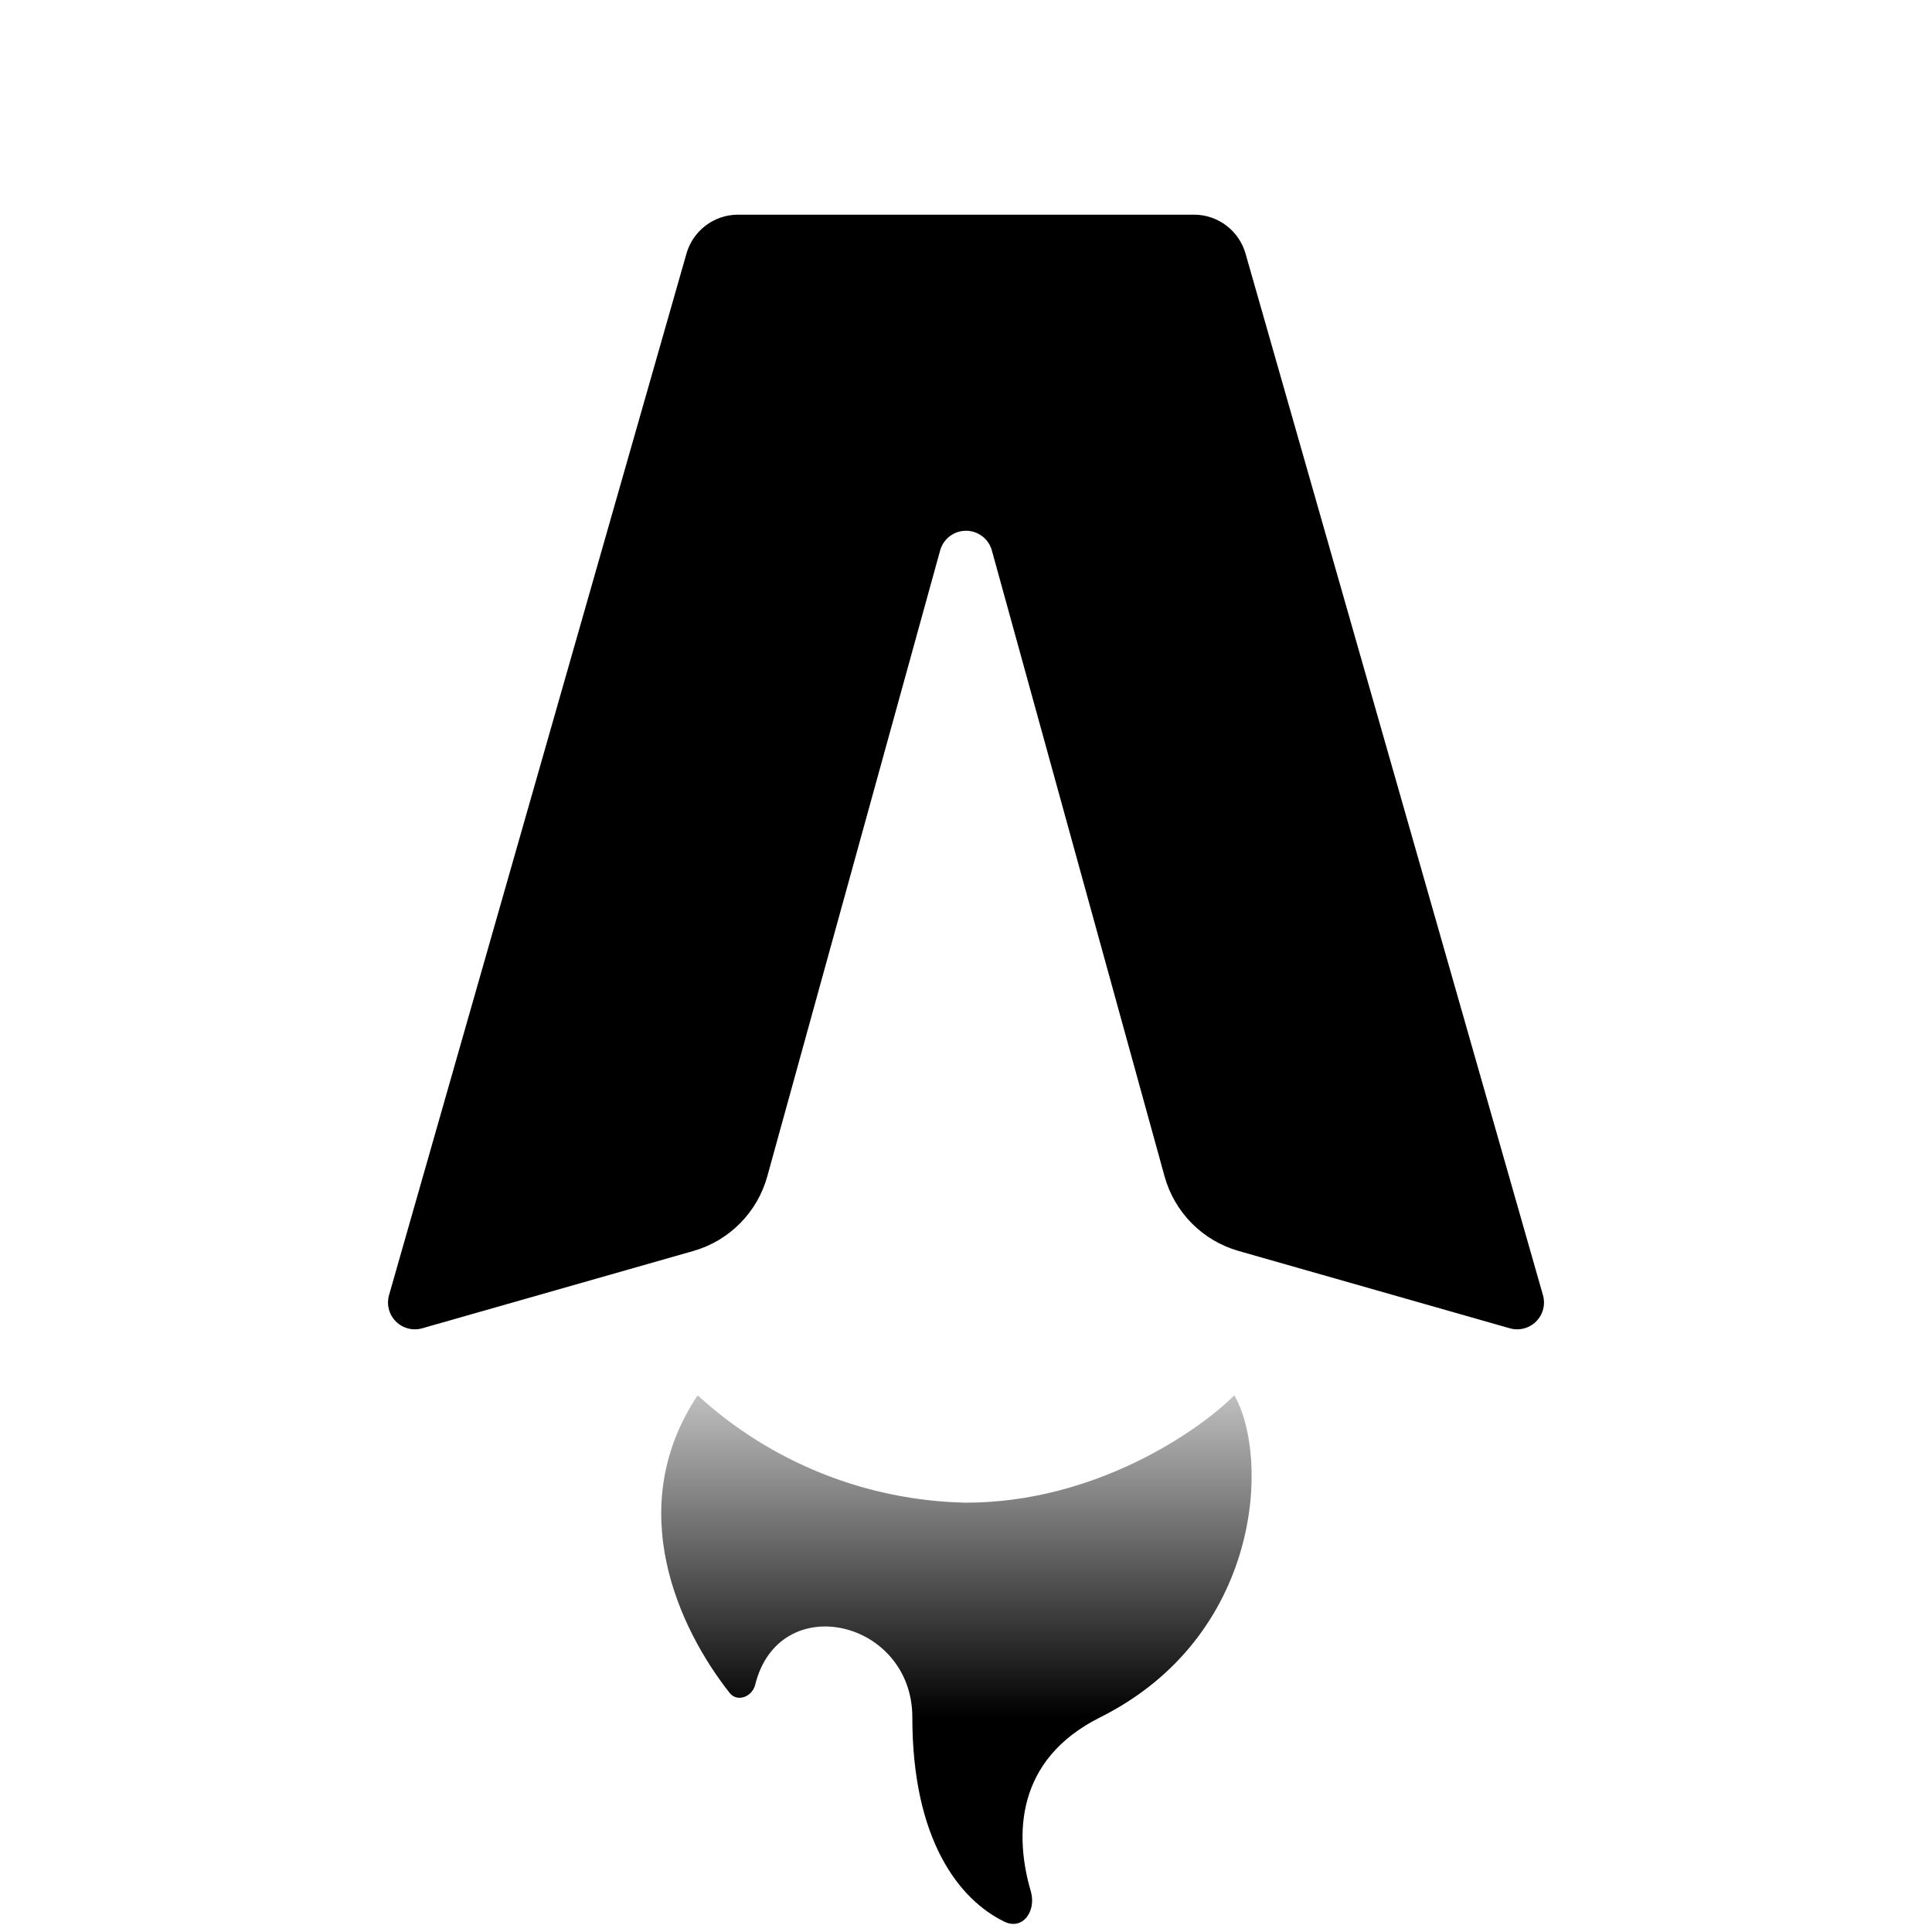
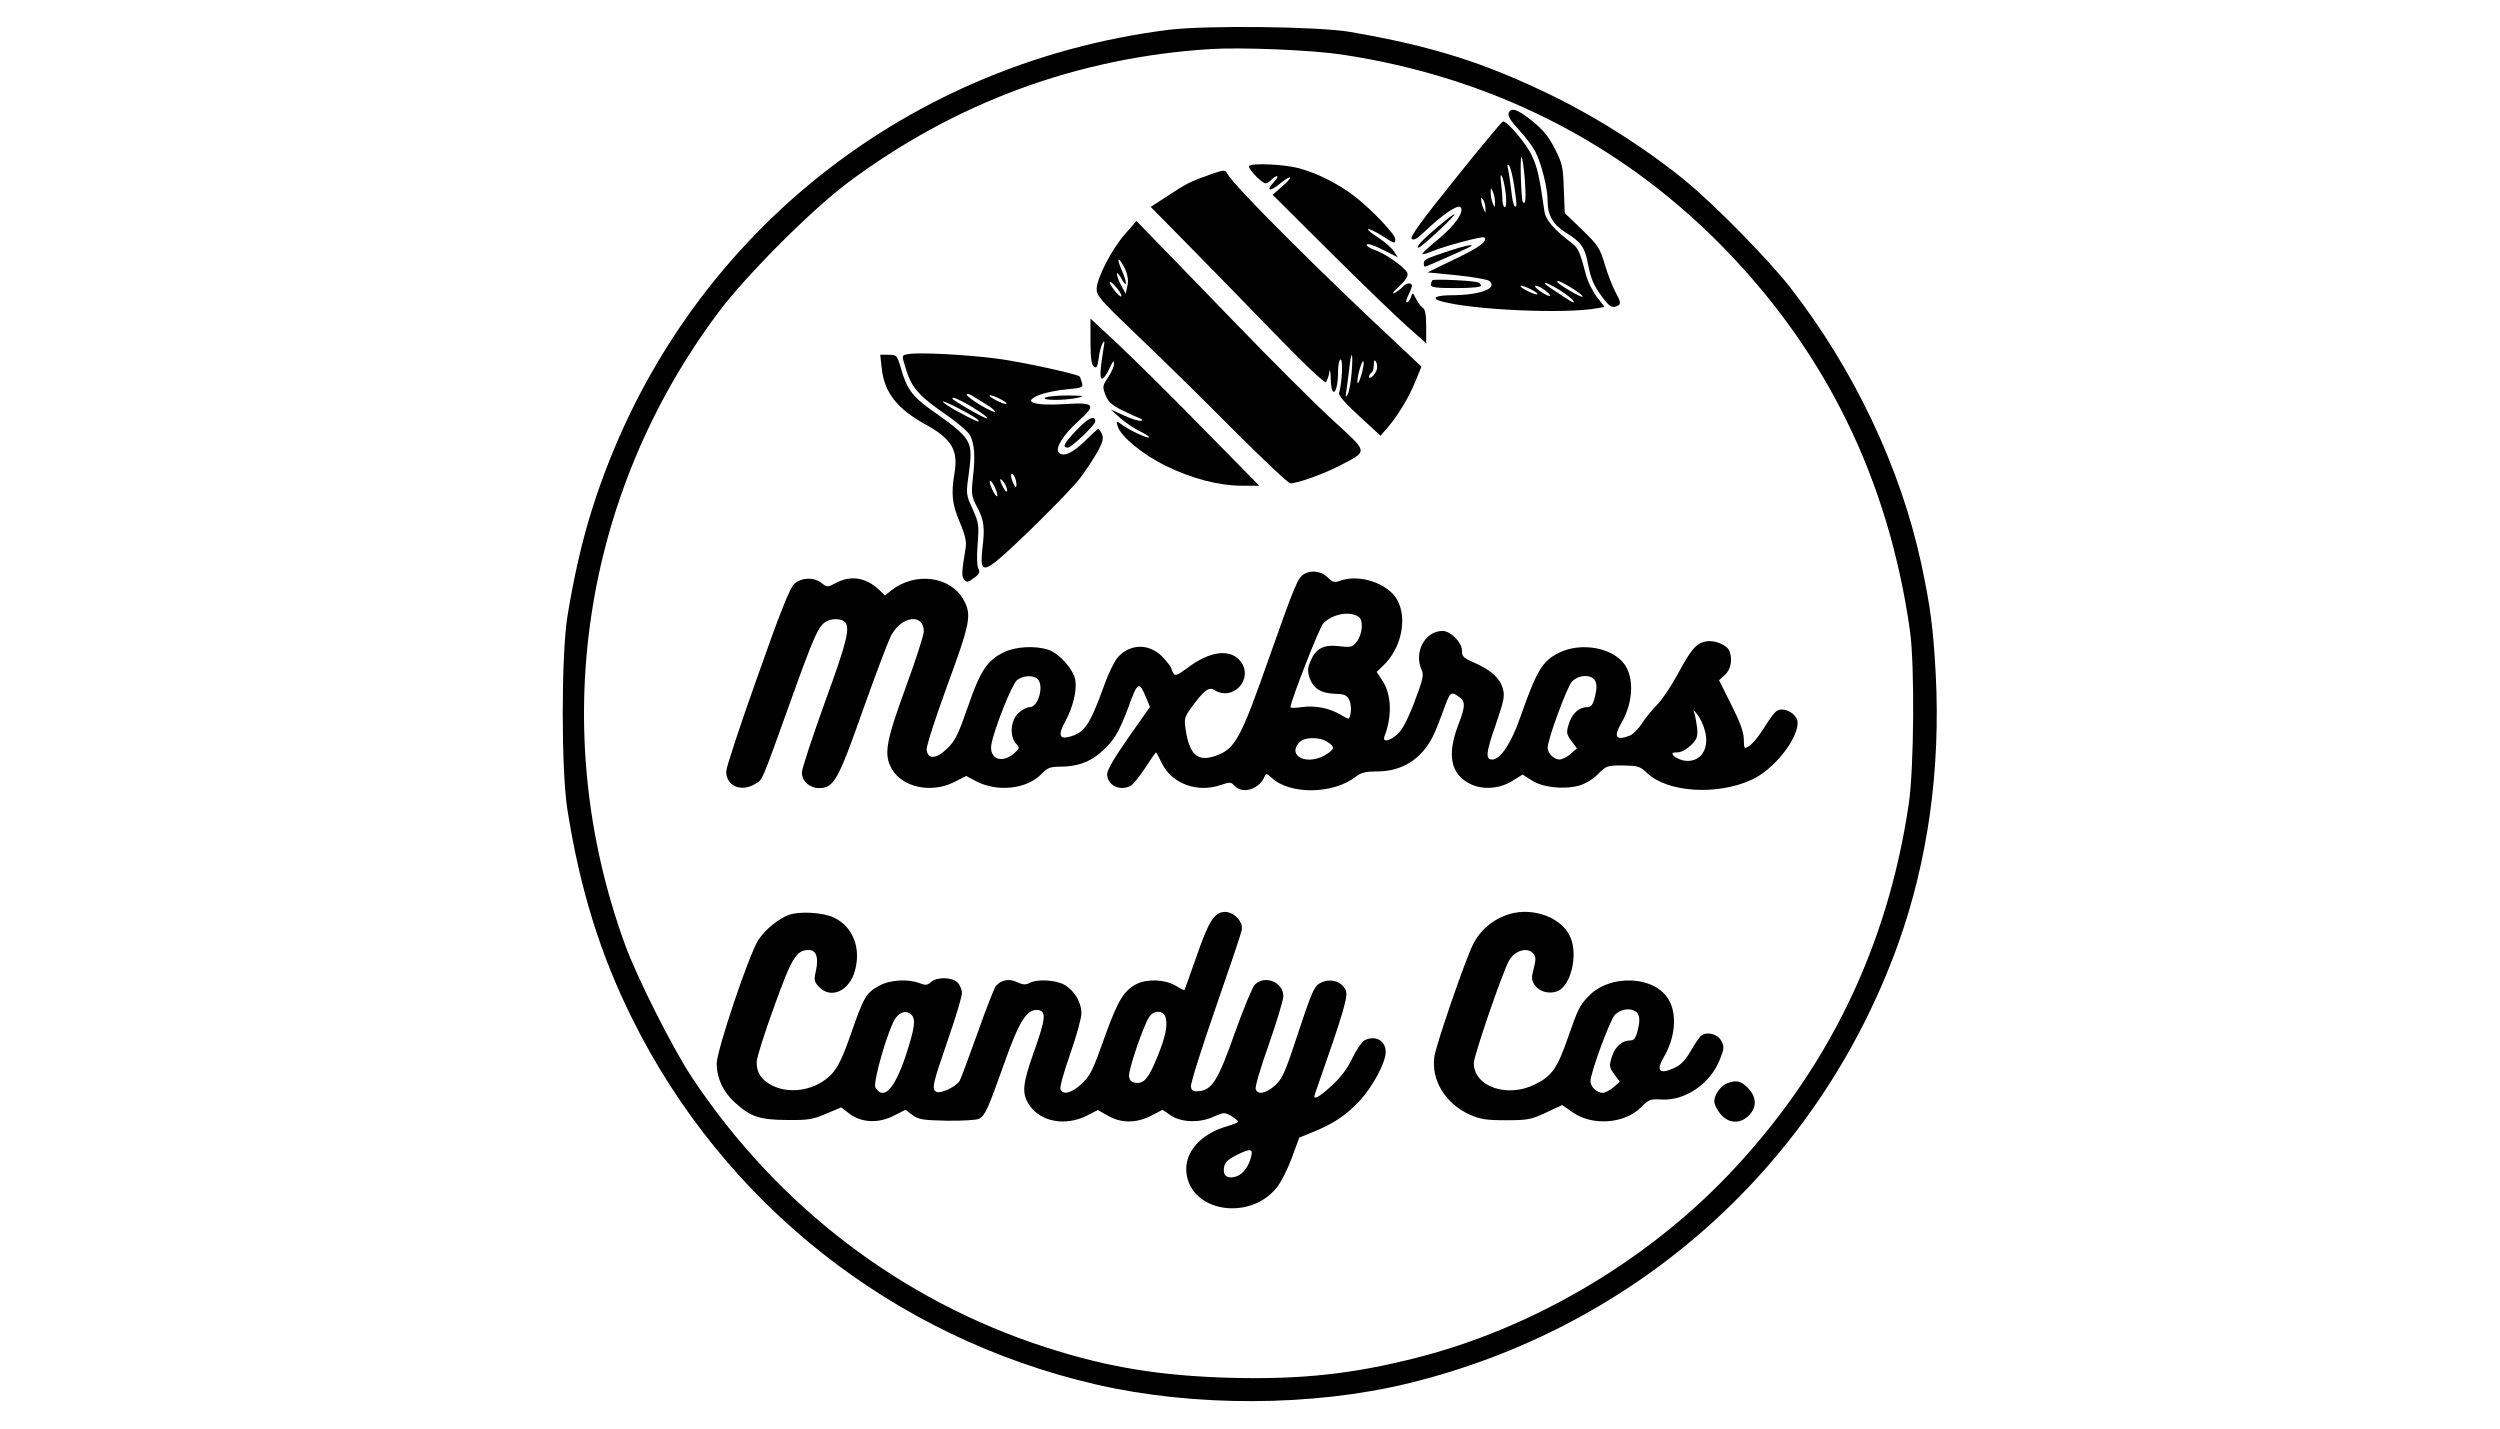
- <svg xmlns="http://www.w3.org/2000/svg" fill="none" viewBox="0 0 36 36">
-   <path fill="#000" d="M22.25 4h-8.5a1 1 0 0 0-.96.73l-5.54 19.4a.5.5 0 0 0 .62.62l5.05-1.44a2 2 0 0 0 1.38-1.4l3.22-11.66a.5.5 0 0 1 .96 0l3.22 11.67a2 2 0 0 0 1.38 1.39l5.05 1.44a.5.5 0 0 0 .62-.62l-5.54-19.4a1 1 0 0 0-.96-.73Z" />
-   <path fill="url(#gradient)" d="M18 28a7.63 7.63 0 0 1-5-2c-1.4 2.1-.35 4.35.6 5.55.14.17.41.07.47-.15.44-1.8 2.93-1.22 2.93.6 0 2.28.87 3.4 1.72 3.81.34.16.59-.2.49-.56-.31-1.05-.29-2.46 1.29-3.25 3-1.5 3.17-4.83 2.5-6-.67.67-2.6 2-5 2Z" />
-   <defs>
-     <linearGradient id="gradient" x1="16" x2="16" y1="32" y2="24" gradientUnits="userSpaceOnUse">
-       <stop stop-color="#000" />
-       <stop offset="1" stop-color="#000" stop-opacity="0" />
-     </linearGradient>
-   </defs>
-   <style>
-     @media (prefers-color-scheme:dark){:root{filter:invert(100%)}}
-   </style>
+ <svg xmlns="http://www.w3.org/2000/svg" version="1.0" width="1050pt" height="600pt" viewBox="0 0 1050 600" preserveAspectRatio="xMidYMid meet">
+   <g transform="translate(0,600) scale(0.1,-0.1)" fill="#000000" stroke="none">
+     <path d="M4910 5875 c-1145 -144 -2077 -917 -2423 -2013 -42 -131 -78 -291 -104 -452 -26 -165 -26 -645 0 -810 52 -330 137 -607 273 -880 386 -777 1096 -1337 1944 -1534 413 -96 912 -94 1315 4 960 234 1724 920 2057 1845 125 348 179 734 158 1135 -11 198 -22 280 -61 464 -88 405 -282 813 -548 1156 -90 116 -314 345 -439 448 -159 131 -366 264 -556 357 -290 142 -509 211 -856 271 -134 23 -602 28 -760 9z m725 -104 c619 -93 1161 -364 1588 -795 444 -448 709 -989 799 -1626 20 -144 17 -574 -5 -725 -89 -607 -346 -1132 -767 -1569 -349 -362 -824 -639 -1306 -760 -264 -67 -479 -90 -769 -83 -302 8 -522 44 -785 129 -605 196 -1122 590 -1482 1130 -80 120 -232 420 -283 561 -328 900 -182 1888 393 2656 115 154 391 430 543 544 452 337 965 526 1524 561 130 8 424 -4 550 -23z" />
+     <path d="M6336 5524 c-4 -11 10 -33 43 -69 27 -28 58 -70 70 -93 25 -49 51 -152 51 -205 0 -62 23 -101 78 -135 61 -37 79 -62 91 -128 13 -66 23 -91 60 -141 31 -43 45 -50 69 -35 10 7 7 19 -12 53 -13 24 -34 78 -46 119 -21 69 -28 80 -95 145 l-73 70 -4 101 c-3 93 -6 107 -38 170 -26 51 -50 80 -95 116 -62 50 -89 59 -99 32z" />
+     <path d="M6112 5249 c-140 -174 -191 -244 -183 -252 8 -8 23 0 54 30 73 70 139 115 151 103 18 -18 -23 -77 -96 -137 -38 -31 -67 -58 -64 -60 2 -2 21 3 42 12 52 22 211 64 218 58 15 -16 -20 -42 -123 -91 l-116 -56 123 -12 c68 -7 130 -18 137 -24 38 -31 -39 -60 -160 -60 -61 0 -86 -12 -47 -24 128 -38 531 -56 664 -30 l27 5 -33 43 c-18 24 -38 65 -45 92 -26 99 -33 114 -63 136 -70 53 -106 94 -111 128 -21 147 -30 189 -54 238 -24 51 -102 142 -120 142 -5 0 -95 -109 -201 -241z m292 0 c6 -81 4 -111 -8 -98 -7 8 -13 189 -6 189 4 0 10 -41 14 -91z m-45 -26 c13 -87 13 -96 2 -89 -4 3 -11 34 -14 68 -4 35 -10 74 -13 88 -5 17 -3 22 4 15 5 -5 15 -42 21 -82z m-35 -35 c4 -37 2 -58 -4 -58 -5 0 -10 15 -10 33 0 17 -3 50 -6 72 -3 27 -2 35 4 25 5 -8 12 -41 16 -72z m-45 -38 c0 -23 -1 -23 -9 -5 -5 11 -9 31 -9 45 0 23 1 23 9 5 5 -11 9 -31 9 -45z m-40 -25 l0 -20 -9 20 c-5 11 -9 27 -9 35 -1 13 0 13 9 0 5 -8 9 -24 9 -35z m371 -340 c23 -15 40 -29 37 -31 -5 -6 -107 54 -107 63 0 8 24 -3 70 -32z m-58 -4 c40 -26 68 -51 55 -51 -5 0 -107 67 -116 76 -15 15 23 -1 61 -25z m-121 3 c17 -8 29 -18 26 -20 -3 -3 -22 4 -44 15 -21 11 -32 20 -25 21 7 0 27 -7 43 -16z m59 -4 c37 -28 20 -32 -20 -4 -19 13 -28 24 -20 24 8 0 26 -9 40 -20z" />
+     <path d="M5246 5303 c-8 -8 53 -73 70 -73 6 0 17 7 24 15 7 8 17 15 23 15 6 0 0 -11 -13 -25 -35 -37 -16 -42 26 -6 51 41 58 30 8 -13 l-39 -34 240 -239 c132 -131 277 -271 323 -312 l82 -73 0 70 c0 49 -4 73 -14 79 -7 4 -20 21 -28 37 -15 29 -16 29 -22 8 -4 -12 -12 -22 -17 -22 -5 0 -3 13 6 30 8 16 15 34 15 40 0 15 -26 12 -40 -6 -8 -8 -23 -20 -34 -25 -12 -6 -3 7 20 28 29 27 39 43 35 56 -8 22 -93 83 -137 97 -19 7 -34 16 -34 21 0 10 30 0 90 -31 l41 -21 -17 26 c-9 14 -38 39 -65 57 -65 41 -54 50 12 10 58 -37 59 -37 59 -16 0 20 -99 124 -170 179 -70 54 -160 99 -237 119 -61 16 -194 22 -207 9z" />
+     <path d="M5080 5266 c-78 -27 -96 -36 -181 -92 l-66 -43 136 -138 c75 -76 239 -244 364 -373 141 -146 230 -230 236 -225 5 6 11 24 14 40 2 19 5 11 6 -22 2 -95 31 -68 31 30 0 27 5 47 11 47 10 0 6 -96 -7 -141 -3 -10 28 -45 85 -97 l89 -82 29 33 c43 50 91 128 118 196 l25 61 -72 68 c-345 321 -715 690 -743 742 -10 18 -12 18 -75 -4z m597 -830 c-3 -41 -11 -83 -17 -93 -9 -15 -10 -12 -5 17 3 19 8 61 12 93 9 83 17 70 10 -17z m39 -16 c-8 -25 -14 -36 -15 -25 -1 28 22 103 26 85 2 -8 -3 -35 -11 -60z m67 29 c-6 -22 -33 -47 -33 -31 0 6 5 14 10 17 6 3 10 18 10 33 0 19 3 23 9 13 5 -7 6 -22 4 -32z" />
+     <path d="M6043 5051 c-68 -57 -100 -91 -85 -91 11 0 161 139 150 140 -4 0 -33 -22 -65 -49z" />
+     <path d="M4726 5018 c-55 -62 -118 -183 -120 -230 -1 -30 14 -47 174 -200 96 -91 276 -268 399 -392 124 -124 232 -226 240 -226 32 0 145 41 211 76 117 61 118 52 -30 187 -71 65 -258 251 -416 415 -158 163 -315 326 -349 360 l-62 64 -47 -54z m-1 -147 c12 -27 15 -49 10 -72 l-7 -33 -19 35 c-10 18 -18 41 -18 49 0 8 8 -1 19 -20 25 -46 25 -17 0 38 -10 23 -15 42 -11 42 4 0 16 -18 26 -39z m-15 -114 c0 -7 -11 2 -25 18 -32 39 -32 58 0 22 14 -15 25 -33 25 -40z" />
+     <path d="M6085 4946 c-98 -33 -105 -36 -105 -52 0 -8 2 -14 5 -14 6 0 188 81 194 86 11 10 -31 1 -94 -20z" />
+     <path d="M6016 4823 c-3 -4 -6 -12 -6 -20 0 -10 24 -13 105 -13 65 0 105 4 105 10 0 6 -6 12 -12 14 -24 8 -186 15 -192 9z" />
+     <path d="M4580 4567 c0 -69 4 -98 14 -106 12 -10 15 -3 21 37 3 26 11 54 17 62 7 11 8 7 4 -16 -16 -97 -18 -134 -7 -134 7 0 20 19 31 43 13 29 19 36 19 21 1 -12 -11 -38 -25 -59 -24 -35 -24 -40 -11 -74 11 -28 26 -42 68 -63 30 -15 63 -30 74 -34 12 -4 15 -8 8 -11 -7 -3 -39 7 -70 21 l-58 26 39 -35 c21 -19 59 -44 83 -56 24 -12 42 -23 39 -26 -5 -6 -83 30 -115 54 -23 17 -24 17 -17 -7 12 -42 105 -119 201 -166 110 -54 224 -84 321 -84 l73 0 -241 245 c-132 135 -292 293 -354 351 l-114 106 0 -95z" />
+     <path d="M3818 4513 c-33 -5 -32 -2 -11 -70 23 -72 56 -109 163 -182 49 -34 96 -74 104 -89 19 -36 23 -92 12 -180 -7 -67 -6 -76 18 -122 29 -55 33 -86 22 -175 -10 -88 1 -98 61 -50 77 63 301 285 348 345 23 30 56 80 73 110 30 53 31 69 6 99 -1 2 -26 -20 -54 -48 -53 -53 -93 -72 -113 -52 -17 17 18 75 82 132 77 69 69 80 -52 72 -141 -9 -190 10 -104 41 23 8 73 18 110 21 64 6 67 8 61 28 -3 12 -8 24 -10 26 -9 10 -251 63 -349 75 -120 16 -324 27 -367 19z m325 -212 c20 -12 37 -26 37 -31 0 -4 -27 8 -60 27 -33 20 -60 40 -60 46 0 5 10 3 23 -5 12 -8 39 -24 60 -37z m58 23 c17 -8 29 -18 26 -20 -3 -3 -22 4 -44 15 -21 11 -32 20 -25 21 7 0 27 -7 43 -16z m-158 -11 c49 -25 108 -65 103 -70 -5 -5 -146 76 -146 83 0 7 11 4 43 -13z m62 -74 c20 -19 -10 -7 -76 29 -38 20 -69 41 -69 45 0 8 124 -56 145 -74z m161 -254 c9 -37 -2 -41 -14 -6 -7 18 -7 31 -2 31 5 0 12 -11 16 -25z m-36 -44 c-1 -10 -6 -7 -15 9 -19 33 -18 50 0 26 8 -11 15 -27 15 -35z m-50 9 c18 -43 7 -47 -13 -5 -9 19 -13 35 -8 35 5 0 14 -14 21 -30z" />
+     <path d="M3703 4456 c10 -104 65 -174 188 -241 106 -59 134 -106 118 -201 -15 -90 -10 -132 22 -207 22 -53 29 -81 25 -107 -18 -108 -18 -120 -6 -135 10 -12 16 -11 40 7 24 17 27 25 19 40 -6 11 -7 52 -3 103 6 79 5 89 -21 147 -28 61 -28 64 -16 149 18 140 16 144 -163 271 -74 53 -99 88 -122 171 -16 55 -18 57 -52 57 l-35 0 6 -54z" />
+     <path d="M4390 4330 c-19 -12 77 -13 135 -1 35 8 29 9 -40 10 -44 0 -87 -4 -95 -9z" />
+     <path d="M4524 4196 c-55 -57 -65 -76 -39 -76 15 0 115 95 115 110 0 28 -28 16 -76 -34z" />
+     <path d="M5477 3589 c-26 -15 -39 -47 -143 -341 -124 -354 -146 -394 -230 -423 -74 -25 -107 4 -124 108 -7 49 -6 54 25 97 52 71 72 86 95 72 80 -50 167 48 110 121 -43 54 -130 43 -225 -30 -38 -28 -49 -33 -56 -22 -5 8 -9 17 -9 21 0 4 -14 23 -31 42 -54 63 -137 66 -192 8 -14 -15 -42 -70 -61 -125 -60 -165 -82 -196 -147 -212 -40 -10 -45 10 -16 63 34 62 51 133 43 177 -9 46 -67 110 -113 126 -56 18 -137 14 -188 -11 -69 -34 -98 -77 -150 -229 -40 -115 -53 -142 -86 -174 -46 -45 -82 -48 -87 -6 -2 14 36 131 83 260 100 272 107 305 73 368 -54 101 -204 121 -305 41 l-26 -21 -26 25 c-55 51 -119 61 -181 27 -35 -18 -36 -18 -59 0 -32 26 -84 24 -115 -3 -18 -17 -58 -115 -155 -391 -72 -202 -131 -381 -131 -397 0 -61 62 -88 121 -53 33 20 23 -4 148 344 100 279 119 322 152 339 24 14 63 12 77 -2 24 -24 10 -81 -84 -339 -52 -145 -96 -277 -96 -293 -1 -36 32 -66 73 -66 61 0 80 34 184 330 54 151 107 292 119 313 44 81 136 91 136 15 0 -15 -34 -121 -76 -235 -84 -230 -93 -283 -58 -343 44 -77 165 -103 261 -55 l51 26 43 -23 c90 -46 213 -32 274 32 24 25 36 30 78 30 69 0 121 18 167 57 58 50 79 85 120 195 39 107 44 109 75 35 l15 -36 -90 -128 c-57 -81 -90 -137 -90 -154 0 -47 54 -74 99 -49 10 5 37 39 61 75 23 36 44 65 45 65 2 0 13 -21 25 -46 42 -86 149 -125 247 -91 39 13 43 13 59 -4 33 -37 107 -12 126 42 4 11 10 10 29 -8 78 -72 260 -69 355 6 20 16 41 21 88 21 105 0 187 52 235 149 10 20 28 65 41 101 29 83 33 87 64 66 32 -21 32 -39 0 -123 -47 -123 -31 -204 48 -244 54 -28 127 -23 183 13 l40 25 37 -24 c45 -30 134 -40 198 -23 27 7 59 26 81 48 35 36 39 37 105 37 63 -1 72 -3 102 -32 85 -81 293 -95 439 -28 91 41 193 168 193 239 0 28 -33 56 -67 56 -22 0 -31 -9 -84 -92 -16 -25 -40 -53 -52 -61 -22 -14 -22 -13 -23 29 -1 31 -16 72 -53 145 l-51 102 25 23 c25 23 32 63 19 99 -10 26 -62 48 -99 41 -41 -8 -62 -32 -120 -140 -26 -48 -65 -106 -86 -127 -21 -21 -50 -57 -64 -79 -14 -22 -37 -45 -51 -50 -57 -22 -68 -5 -35 52 46 78 55 174 22 235 -43 81 -189 111 -288 59 -66 -34 -90 -75 -158 -269 -38 -109 -83 -177 -118 -177 -29 0 -26 29 15 146 36 106 39 121 29 155 -13 43 -52 77 -124 108 -41 18 -47 24 -47 50 0 33 -48 81 -81 81 -74 0 -122 -89 -88 -164 10 -21 5 -41 -31 -136 -30 -78 -52 -118 -72 -135 -35 -30 -63 -33 -53 -7 33 86 29 178 -10 235 l-23 35 29 28 c75 72 101 197 57 275 -39 70 -161 110 -242 79 -21 -8 -30 -5 -50 15 -26 26 -68 32 -99 14z m231 -181 c19 -16 14 -72 -9 -102 -19 -24 -24 -26 -74 -20 -66 8 -99 -10 -121 -63 -12 -28 -13 -42 -4 -69 15 -45 48 -66 107 -68 40 -1 49 -5 60 -26 10 -20 9 -64 -2 -78 -1 -2 -18 6 -36 17 -47 28 -108 39 -163 31 -25 -4 -46 -4 -46 0 0 24 122 337 138 352 40 41 115 53 150 26z m-1350 -260 c28 -28 3 -118 -33 -118 -12 0 -34 -12 -49 -26 -32 -32 -36 -96 -9 -127 17 -18 17 -20 -10 -43 -51 -43 -104 -20 -93 41 13 67 86 251 107 268 24 20 69 23 87 5z m2342 -8 c7 -14 7 -33 -1 -65 -9 -36 -16 -45 -33 -45 -34 0 -64 -27 -77 -71 -11 -36 -10 -42 11 -71 l23 -31 -27 -24 c-15 -13 -36 -23 -46 -23 -23 0 -50 26 -50 49 0 35 81 255 102 278 28 30 83 32 98 3z m460 -207 c23 -80 -20 -140 -90 -127 -16 4 -35 13 -41 20 -9 11 -6 14 16 14 16 0 38 12 57 30 26 26 29 36 26 73 -3 23 -8 51 -12 62 -6 16 -4 15 12 -5 12 -14 26 -44 32 -67z m-1585 -49 c33 -21 31 -30 -7 -54 -77 -47 -164 -6 -111 52 20 23 85 24 118 2z" />
+     <path d="M3312 2157 c-44 -17 -98 -61 -127 -105 -39 -60 -175 -464 -175 -520 1 -62 27 -118 78 -164 65 -59 103 -71 217 -72 87 -1 108 2 164 26 l64 27 34 -26 c51 -39 123 -42 187 -9 l49 25 29 -22 c26 -19 44 -22 146 -24 64 -1 124 3 134 8 25 13 38 42 104 228 64 182 97 234 143 229 37 -4 33 -37 -18 -180 -47 -133 -50 -171 -18 -219 47 -71 152 -90 241 -45 l47 24 42 -24 c56 -32 119 -32 182 0 l48 25 30 -21 c44 -32 122 -36 182 -9 45 20 48 20 76 4 16 -10 29 -20 29 -24 0 -3 -20 -12 -45 -19 -112 -31 -182 -111 -172 -196 18 -164 265 -204 379 -62 17 20 45 75 63 123 l32 87 56 23 c87 35 138 69 195 129 56 59 112 163 112 208 0 48 -45 72 -90 48 -11 -6 -33 -39 -50 -74 -20 -43 -49 -81 -86 -115 -54 -50 -81 -64 -72 -38 126 360 142 415 129 441 -19 34 -59 47 -98 31 -34 -15 -38 -23 -117 -262 -40 -121 -53 -147 -82 -173 -38 -33 -71 -39 -80 -15 -4 9 21 93 55 188 33 95 61 187 61 203 0 59 -78 91 -120 48 -10 -10 -48 -102 -84 -203 -70 -199 -96 -240 -152 -244 -23 -2 -30 2 -32 20 -2 12 44 158 102 325 58 167 108 315 111 330 9 34 -31 78 -70 78 -44 0 -68 -38 -119 -185 -27 -77 -50 -141 -51 -143 -2 -2 -19 7 -39 19 -44 26 -119 28 -163 6 -52 -27 -78 -70 -128 -208 -59 -165 -65 -178 -110 -218 -38 -33 -72 -40 -81 -16 -4 8 15 75 41 149 26 74 47 150 47 170 0 46 -29 95 -70 119 -37 22 -117 26 -149 8 -16 -8 -28 -7 -51 4 -32 16 -68 10 -90 -17 -6 -8 -41 -96 -76 -196 -36 -101 -70 -191 -75 -201 -13 -23 -77 -55 -97 -47 -23 9 -17 33 46 215 33 95 60 185 60 200 0 15 -9 36 -19 45 -25 23 -86 23 -110 2 -15 -14 -24 -15 -47 -6 -51 20 -127 15 -173 -11 -54 -30 -63 -46 -117 -201 -36 -103 -55 -141 -82 -170 -62 -65 -169 -86 -247 -48 -47 23 -68 55 -67 100 0 17 33 121 73 231 75 209 94 239 146 239 31 0 42 -31 30 -87 -9 -39 -8 -46 13 -68 50 -53 128 -17 151 69 26 95 -9 184 -88 222 -46 22 -146 28 -191 11z m516 -419 c19 -19 14 -56 -24 -172 -47 -141 -93 -189 -127 -134 -13 20 56 256 86 294 20 26 46 31 65 12z m1068 -13 c9 -34 -2 -83 -36 -166 -35 -86 -55 -111 -89 -107 -19 2 -27 10 -29 28 -3 26 59 209 84 248 20 31 62 30 70 -3z m359 -582 c-10 -41 -33 -73 -60 -83 -33 -12 -55 -3 -55 24 0 31 11 43 56 66 55 27 68 26 59 -7z" />
+     <path d="M6340 2161 c-68 -21 -123 -66 -154 -129 -31 -61 -157 -426 -162 -472 -13 -98 48 -196 148 -241 45 -20 69 -24 153 -24 92 0 106 3 168 32 l68 32 43 -30 c83 -59 218 -49 287 19 33 34 40 37 87 34 101 -6 208 68 247 172 17 43 17 51 4 75 -16 29 -61 40 -84 21 -8 -6 -27 -35 -44 -64 -20 -36 -41 -58 -64 -69 -67 -32 -84 -17 -48 45 46 78 55 174 22 235 -56 106 -251 115 -342 16 -35 -37 -43 -54 -85 -175 -43 -124 -67 -158 -136 -192 -117 -59 -258 -10 -258 89 0 30 115 366 146 427 24 46 79 63 105 32 10 -13 10 -24 1 -61 -11 -39 -10 -49 3 -69 18 -28 58 -40 94 -28 57 20 90 149 57 227 -34 82 -155 128 -256 98z m540 -421 c7 -14 7 -33 -1 -65 -9 -36 -16 -45 -33 -45 -34 0 -64 -27 -77 -71 -11 -36 -10 -42 11 -71 l23 -31 -27 -24 c-15 -13 -36 -23 -46 -23 -23 0 -50 26 -50 49 0 35 81 255 102 278 28 30 83 32 98 3z" />
+     <path d="M7254 1450 c-28 -11 -54 -48 -54 -76 0 -13 12 -36 26 -53 33 -40 83 -43 119 -6 35 34 33 78 -4 116 -30 30 -50 34 -87 19z" />
+   </g>
</svg>
